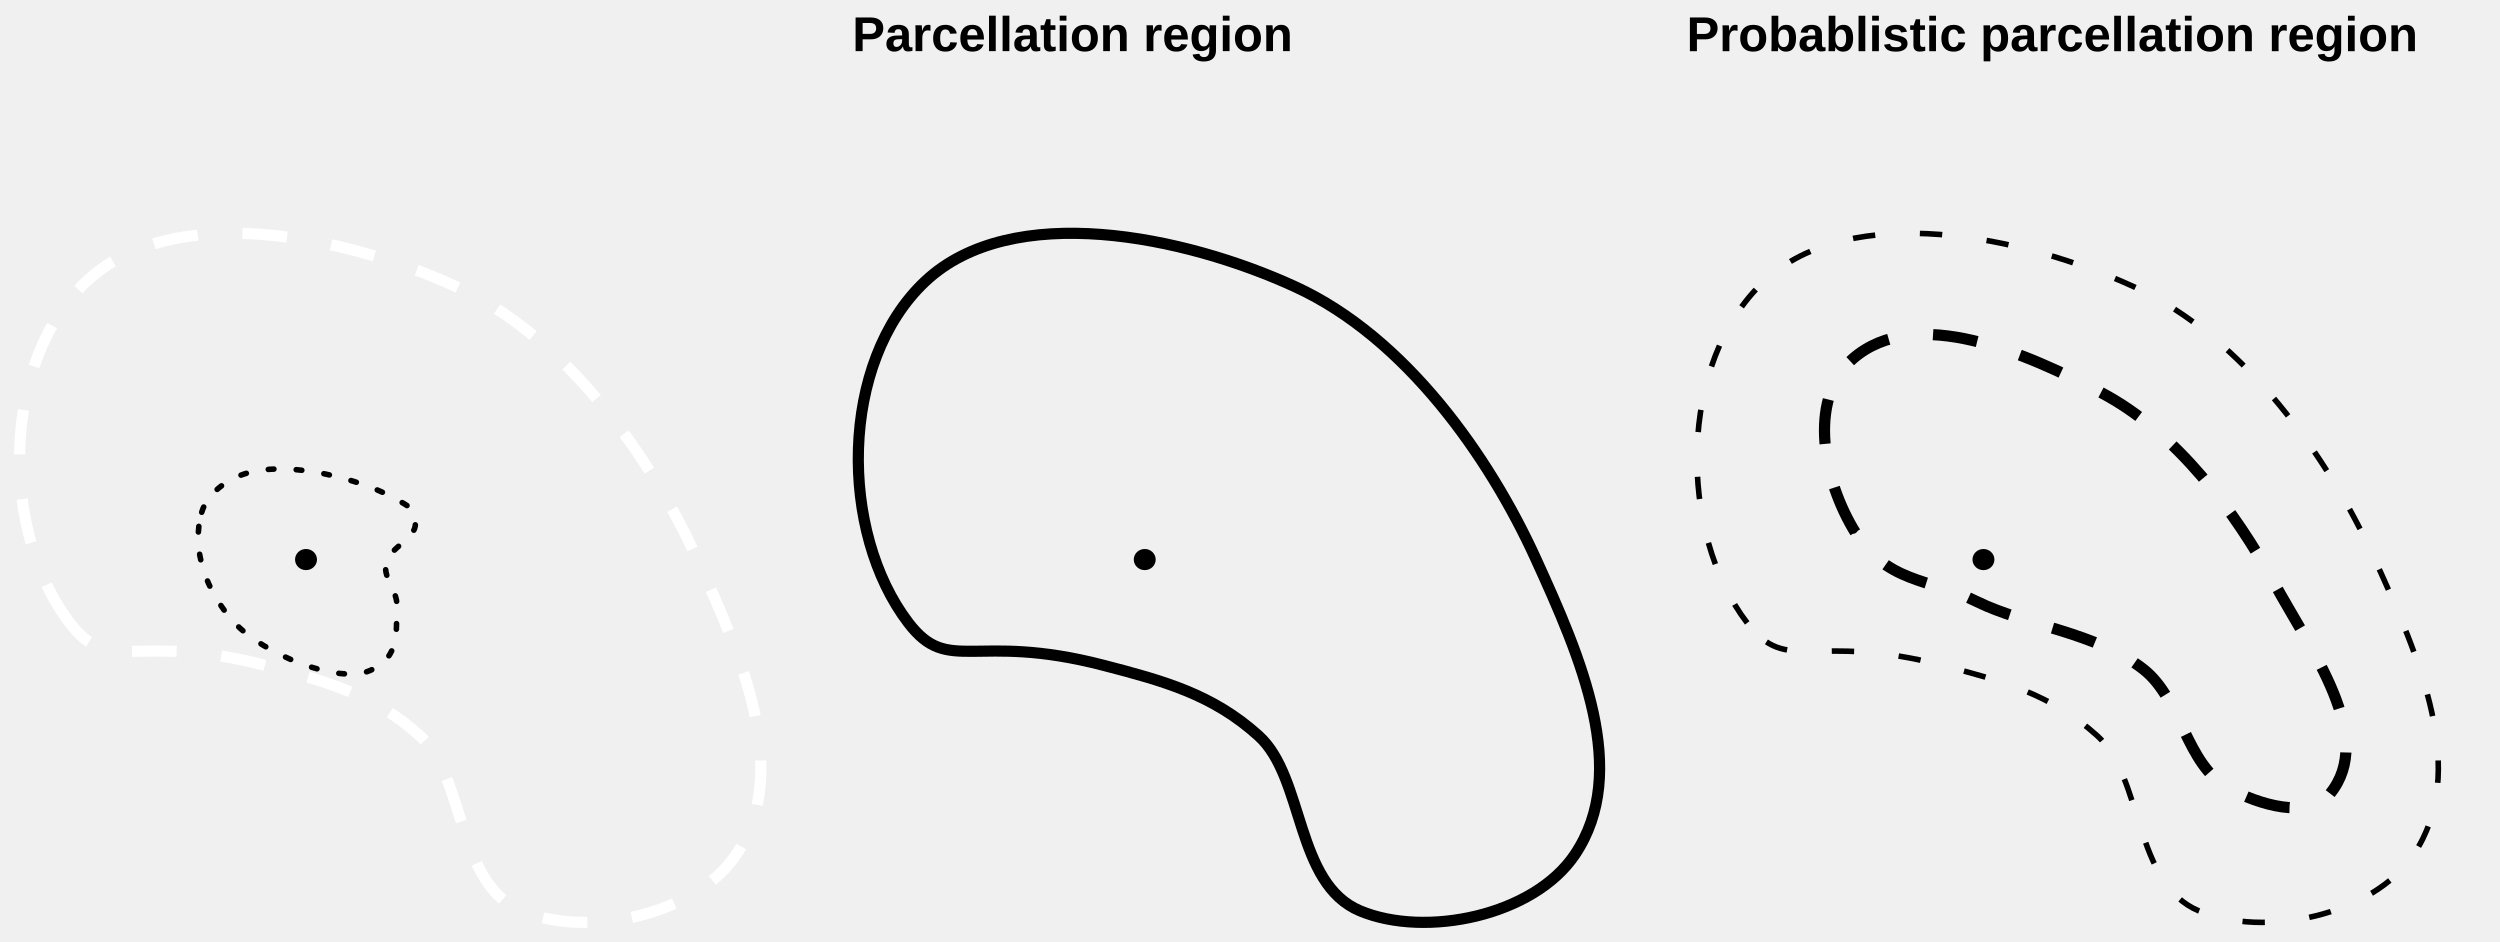
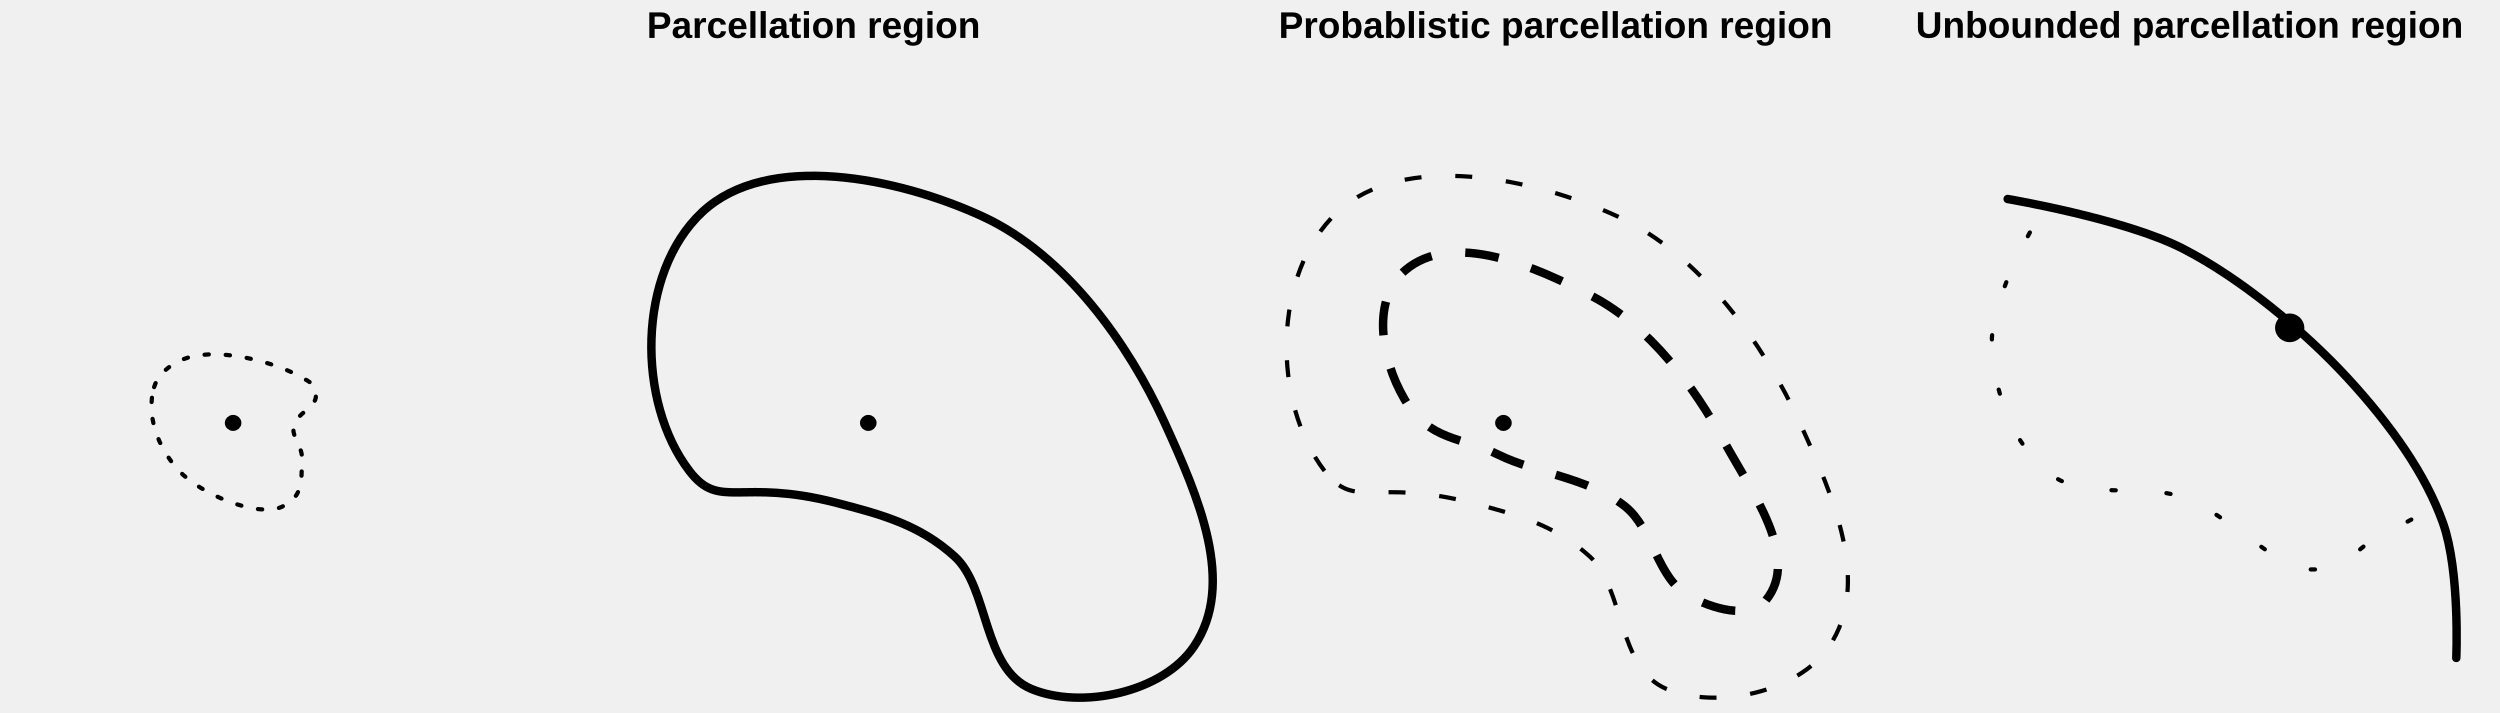
- <svg xmlns="http://www.w3.org/2000/svg" width="894.222" height="336.936" viewBox="0 0 894.222 336.936" id="svg2" version="1.1">
+ <svg xmlns="http://www.w3.org/2000/svg" width="1180.806" height="336.543" viewBox="0 0 1180.806 336.543" id="svg2" version="1.1">
  <defs id="defs4" />
-   <g id="layer1" transform="translate(-55,-470.4262)">
+   <g id="layer1" transform="translate(-54.35059,-470.8196)">
    <path style="fill:none;fill-rule:evenodd;stroke:#000000;stroke-width:4;stroke-linecap:butt;stroke-linejoin:round;stroke-miterlimit:4;stroke-dasharray:none;stroke-opacity:1" d="m 379.947,693.229 c -24.804,-32.386 -24.915,-93.197 6.061,-122.228 30.976,-29.031 92.671,-16.201 132.33,2.02 39.659,18.221 69.479,61.119 85.863,96.975 16.384,35.855 34,76.437 14.142,106.066 -14.732,21.981 -53.406,29.909 -76.772,20.203 -23.366,-9.706 -19.876,-47.703 -36.365,-62.629 -16.489,-14.926 -34.207,-19.708 -55.558,-25.254 -46.191,-11.997 -55.244,3.724 -69.701,-15.152 z" id="path4138" />
    <path style="opacity:1;fill:#000000;fill-opacity:0;fill-rule:nonzero;stroke:#000000;stroke-width:4;stroke-linecap:round;stroke-linejoin:round;stroke-miterlimit:4;stroke-dasharray:none;stroke-dashoffset:0;stroke-opacity:1" id="path4136" d="m 466.381,670.573 a 1.924,1.783 0 0 1 -1.923,1.783 1.924,1.783 0 0 1 -1.925,-1.78 1.924,1.783 0 0 1 1.92,-1.785 1.924,1.783 0 0 1 1.928,1.778" />
    <path style="fill:none;fill-rule:evenodd;stroke:#000000;stroke-width:2;stroke-linecap:butt;stroke-linejoin:round;stroke-miterlimit:4;stroke-dasharray:8, 16;stroke-dashoffset:0;stroke-opacity:1" d="m 679.947,693.236 c -24.804,-32.386 -24.915,-93.197 6.061,-122.228 30.976,-29.031 92.671,-16.201 132.33,2.02 39.659,18.221 69.479,61.119 85.863,96.975 16.384,35.855 34,76.437 14.142,106.066 -14.732,21.981 -53.406,29.909 -76.772,20.203 -23.366,-9.706 -19.876,-47.703 -36.365,-62.629 -16.489,-14.926 -34.207,-19.708 -55.558,-25.254 -46.191,-11.997 -55.244,3.724 -69.701,-15.152 z" id="path4138-5" />
    <path style="opacity:1;fill:#000000;fill-opacity:0;fill-rule:nonzero;stroke:#000000;stroke-width:4;stroke-linecap:round;stroke-linejoin:round;stroke-miterlimit:4;stroke-dasharray:none;stroke-dashoffset:0;stroke-opacity:1" id="path4136-6" d="m 766.381,670.579 a 1.924,1.783 0 0 1 -1.923,1.783 1.924,1.783 0 0 1 -1.925,-1.78 1.924,1.783 0 0 1 1.92,-1.785 1.924,1.783 0 0 1 1.928,1.778" />
-     <path style="fill:none;fill-rule:evenodd;stroke:#ffffff;stroke-width:4;stroke-linecap:butt;stroke-linejoin:round;stroke-miterlimit:4;stroke-dasharray:16, 16;stroke-dashoffset:0;stroke-opacity:1" d="M 79.947,693.229 C 55.143,660.844 55.032,600.032 86.008,571.001 c 30.976,-29.031 92.671,-16.201 132.33,2.02 39.659,18.221 69.479,61.119 85.863,96.975 16.384,35.855 34,76.437 14.142,106.066 -14.732,21.981 -53.406,29.909 -76.772,20.203 -23.366,-9.706 -19.876,-47.703 -36.365,-62.629 -16.489,-14.926 -34.207,-19.708 -55.558,-25.254 -46.191,-11.997 -55.244,3.724 -69.701,-15.152 z" id="path4138-5-2" />
+     <path style="fill:none;fill-rule:evenodd;stroke:#ffffff;stroke-width:4;stroke-linecap:butt;stroke-linejoin:round;stroke-miterlimit:4;stroke-dasharray:16, 16;stroke-dashoffset:0;stroke-opacity:0" d="M 79.947,693.229 C 55.143,660.844 55.032,600.032 86.008,571.001 c 30.976,-29.031 92.671,-16.201 132.33,2.02 39.659,18.221 69.479,61.119 85.863,96.975 16.384,35.855 34,76.437 14.142,106.066 -14.732,21.981 -53.406,29.909 -76.772,20.203 -23.366,-9.706 -19.876,-47.703 -36.365,-62.629 -16.489,-14.926 -34.207,-19.708 -55.558,-25.254 -46.191,-11.997 -55.244,3.724 -69.701,-15.152 z" id="path4138-5-2" />
    <path style="opacity:1;fill:#000000;fill-opacity:0;fill-rule:nonzero;stroke:#000000;stroke-width:4;stroke-linecap:round;stroke-linejoin:round;stroke-miterlimit:4;stroke-dasharray:none;stroke-dashoffset:0;stroke-opacity:1" id="path4136-6-9" d="m 166.381,670.573 a 1.924,1.783 0 0 1 -1.923,1.783 1.924,1.783 0 0 1 -1.925,-1.78 1.924,1.783 0 0 1 1.92,-1.785 1.924,1.783 0 0 1 1.928,1.778" />
    <flowRoot xml:space="preserve" id="flowRoot4279" style="font-style:normal;font-weight:normal;font-size:17.5px;line-height:125%;font-family:'Liberation Sans';letter-spacing:0px;word-spacing:0px;fill:#000000;fill-opacity:1;stroke:none;stroke-width:1px;stroke-linecap:butt;stroke-linejoin:miter;stroke-opacity:1" transform="translate(-26.00708,248.7301)">
      <flowRegion id="flowRegion4281">
        <rect id="rect4283" width="282.44" height="32.096" x="84.853" y="222.548" style="font-size:17.5px" />
      </flowRegion>
      <flowPara id="flowPara4285" style="font-style:normal;font-variant:normal;font-weight:bold;font-stretch:normal;font-size:17.5px;font-family:'Liberation Sans';-inkscape-font-specification:'Liberation Sans Bold'">Spatial semantic region</flowPara>
    </flowRoot>
    <text xml:space="preserve" style="font-style:normal;font-weight:normal;font-size:15px;line-height:125%;font-family:'Liberation Sans';letter-spacing:0px;word-spacing:0px;fill:#000000;fill-opacity:1;stroke:none;stroke-width:1px;stroke-linecap:butt;stroke-linejoin:miter;stroke-opacity:1" x="658.282" y="488.728" id="text4289">
      <tspan x="658.282" y="488.728" id="tspan4293" style="font-style:normal;font-variant:normal;font-weight:bold;font-stretch:normal;font-size:17.5px;font-family:'Liberation Sans';-inkscape-font-specification:'Liberation Sans Bold'">Probablistic parcellation region</tspan>
    </text>
    <text xml:space="preserve" style="font-style:normal;font-weight:normal;font-size:15px;line-height:125%;font-family:'Liberation Sans';letter-spacing:0px;word-spacing:0px;fill:#000000;fill-opacity:1;stroke:none;stroke-width:1px;stroke-linecap:butt;stroke-linejoin:miter;stroke-opacity:1" x="359.863" y="488.722" id="text4297">
      <tspan id="tspan4299" x="359.863" y="488.722" style="font-style:normal;font-variant:normal;font-weight:bold;font-stretch:normal;font-size:17.5px;font-family:'Liberation Sans';-inkscape-font-specification:'Liberation Sans Bold'">Parcellation region</tspan>
    </text>
    <path style="fill:none;fill-rule:evenodd;stroke:#000000;stroke-width:2;stroke-linecap:round;stroke-linejoin:round;stroke-miterlimit:4;stroke-dasharray:2, 8;stroke-dashoffset:0;stroke-opacity:1" d="m 127.155,653.655 c 2.015,-6.86 9.365,-12.05 16.239,-14.014 16.397,-4.686 40.935,2.851 50.544,7.913 9.609,5.063 9.29,4.91 9.613,10.189 0.323,5.279 -9.33,8.489 -10.501,14.28 -1.117,5.528 4.572,9.676 3.943,16.453 -0.629,6.777 1.78,16.897 -9.758,21.835 -11.538,4.938 -38.195,-6.05 -48.416,-17.218 -10.22,-11.168 -15.527,-26.284 -11.665,-39.438 z" id="path4138-5-9" />
    <flowRoot xml:space="preserve" id="flowRoot4504" style="font-style:normal;font-weight:normal;font-size:15px;line-height:125%;font-family:'Liberation Sans';letter-spacing:0px;word-spacing:0px;fill:#000000;fill-opacity:1;stroke:none;stroke-width:1px;stroke-linecap:butt;stroke-linejoin:miter;stroke-opacity:1" transform="translate(-44.04492,456.2098)">
      <flowRegion id="flowRegion4506">
        <rect id="rect4508" width="295.707" height="119.293" x="104.046" y="38.7" />
      </flowRegion>
      <flowPara id="flowPara4516" style="font-style:normal;font-variant:normal;font-weight:normal;font-stretch:normal;line-height:130%;font-family:'Liberation Sans';-inkscape-font-specification:'Liberation Sans';text-align:start;text-anchor:start">A <flowSpan style="font-weight:bold" id="flowSpan5246">point </flowSpan>or the unbounded connected spatial volume defined by that point.</flowPara>
      <flowPara style="font-style:normal;font-variant:normal;font-weight:normal;font-stretch:normal;line-height:130%;font-family:'Liberation Sans';-inkscape-font-specification:'Liberation Sans';text-align:start;text-anchor:start" id="flowPara4668">
        <flowSpan style="font-weight:bold" id="flowSpan4181">Delineated by </flowSpan>many parcellation regions.</flowPara>
    </flowRoot>
    <flowRoot xml:space="preserve" id="flowRoot4518" style="font-style:normal;font-weight:normal;font-size:15px;line-height:125%;font-family:'Liberation Sans';letter-spacing:0px;word-spacing:0px;fill:#000000;fill-opacity:1;stroke:none;stroke-width:1px;stroke-linecap:butt;stroke-linejoin:miter;stroke-opacity:1" transform="translate(363.0156,416.8215)">
      <flowRegion id="flowRegion4520">
        <rect id="rect4522" width="263.65" height="78.792" x="296.985" y="78.096" />
      </flowRegion>
      <flowPara id="flowPara4530" style="font-style:normal;font-variant:normal;font-weight:normal;font-stretch:normal;font-family:'Liberation Sans';-inkscape-font-specification:'Liberation Sans';text-align:start;text-anchor:start">A probabilistically bounded connected spatial <flowSpan style="font-weight:bold" id="flowSpan5248">volume</flowSpan>.</flowPara>
      <flowPara id="flowPara4542" style="font-style:normal;font-variant:normal;font-weight:normal;font-stretch:normal;font-family:'Liberation Sans';-inkscape-font-specification:'Liberation Sans';text-align:start;text-anchor:start" />
    </flowRoot>
-     <flowRoot xml:space="preserve" id="flowRoot4532" style="font-style:normal;font-weight:normal;font-size:15px;line-height:125%;font-family:'Liberation Sans';letter-spacing:0px;word-spacing:0px;fill:#000000;fill-opacity:1;stroke:none;stroke-width:1px;stroke-linecap:butt;stroke-linejoin:miter;stroke-opacity:1" transform="matrix(1.000012,0,0,1.000012,-299.0675,430.9551)">
+     <flowRoot xml:space="preserve" id="flowRoot4532" style="font-style:normal;font-weight:normal;font-size:15px;line-height:125%;font-family:'Liberation Sans';letter-spacing:0px;word-spacing:0px;fill:#000000;fill-opacity:1;stroke:none;stroke-width:1px;stroke-linecap:butt;stroke-linejoin:miter;stroke-opacity:1" transform="matrix(0.9999982,0,0,1,6.3678804e-4,-1.500019)">
      <flowRegion id="flowRegion4534">
-         <rect id="rect4536" width="268.954" height="69.726" x="660.64" y="63.954" style="font-size:15px" />
+         <rect id="rect4536" width="268.957" height="69.727" x="361.58" y="494.487" style="font-size:15px" />
      </flowRegion>
      <flowPara id="flowPara4540" style="font-style:normal;font-variant:normal;font-weight:normal;font-stretch:normal;font-family:'Liberation Sans';-inkscape-font-specification:'Liberation Sans'">A bounded connected spatial <flowSpan style="font-weight:bold" id="flowSpan4179">volume</flowSpan>.</flowPara>
      <flowPara id="flowPara4666" style="font-style:normal;font-variant:normal;font-weight:normal;font-stretch:normal;font-family:'Liberation Sans';-inkscape-font-specification:'Liberation Sans'">
        <flowSpan style="font-weight:bold" id="flowSpan5242">Delineates </flowSpan>one or more spatial semantic regions.</flowPara>
      <flowPara id="flowPara4544" style="font-style:normal;font-variant:normal;font-weight:normal;font-stretch:normal;font-family:'Liberation Sans';-inkscape-font-specification:'Liberation Sans'" />
    </flowRoot>
    <path style="fill:none;fill-rule:evenodd;stroke:#000000;stroke-width:4;stroke-linecap:butt;stroke-linejoin:round;stroke-miterlimit:4;stroke-dasharray:16, 16;stroke-dashoffset:0;stroke-opacity:1" d="m 717.719,659.371 c -11.639,-19.979 -15.22,-47.324 0,-60.609 22.53,-19.666 62.421,-1.791 88.893,12.122 27.007,14.194 48.051,42.819 61.619,67.68 13.568,24.861 36.695,55.485 20.203,75.761 -7.661,9.418 -25.729,3.832 -36.365,-2.02 -15.227,-8.378 -16.666,-31.655 -30.305,-42.426 -16.831,-13.292 -42.28,-15.663 -59.599,-24.244 -17.319,-8.581 -32.808,-6.285 -44.447,-26.264 z" id="path4138-5-6" />
+     <path style="opacity:1;fill:#000000;fill-opacity:0;fill-rule:nonzero;stroke:#000000;stroke-width:10;stroke-linecap:round;stroke-linejoin:round;stroke-miterlimit:4;stroke-dasharray:none;stroke-dashoffset:0;stroke-opacity:1" id="path4136-6-9-3" d="m 1137.746,625.661 a 1.924,1.783 0 0 1 -1.923,1.783 1.924,1.783 0 0 1 -1.925,-1.78 1.924,1.783 0 0 1 1.92,-1.785 1.924,1.783 0 0 1 1.928,1.778" />
+     <path style="fill:none;fill-rule:evenodd;stroke:#000000;stroke-width:4;stroke-linecap:round;stroke-linejoin:round;stroke-miterlimit:4;stroke-dasharray:none;stroke-opacity:1" d="m 1002.62,564.815 c 0,0 54.933,9.304 82.444,23.293 27.51,13.989 57.822,39.195 78.272,61.441 20.45,22.247 36.828,45.451 44.922,68.359 8.094,22.908 6.25,63.672 6.25,63.672" id="path4494" />
+     <path style="fill:none;fill-rule:evenodd;stroke:#000000;stroke-width:2;stroke-linecap:round;stroke-linejoin:round;stroke-miterlimit:4;stroke-dasharray:2,24;stroke-dashoffset:16;stroke-opacity:1" d="m 1017.975,571.899 c 0,0 -23.434,38.792 -22.818,60.854 0.616,22.062 9.498,47.819 27.162,61.719 16.841,13.251 43.12,4.067 63.281,11.328 21.668,7.804 43.031,33.373 60.156,33.984 17.125,0.611 20.445,-9.366 30.469,-14.453 9.508,-4.826 28.125,-15.234 28.125,-15.234" id="path4496" />
+     <text xml:space="preserve" style="font-style:normal;font-weight:normal;font-size:15px;line-height:125%;font-family:'Liberation Sans';letter-spacing:0px;word-spacing:0px;fill:#000000;fill-opacity:1;stroke:none;stroke-width:1px;stroke-linecap:butt;stroke-linejoin:miter;stroke-opacity:1" x="959.18" y="488.654" id="text4289-6">
+       <tspan x="959.18" y="488.654" id="tspan4293-2" style="font-style:normal;font-variant:normal;font-weight:bold;font-stretch:normal;font-size:17.5px;font-family:'Liberation Sans';-inkscape-font-specification:'Liberation Sans Bold'">Unbounded parcellation region</tspan>
+     </text>
+     <flowRoot xml:space="preserve" id="flowRoot4518-9" style="font-style:normal;font-weight:normal;font-size:15px;line-height:125%;font-family:'Liberation Sans';letter-spacing:0px;word-spacing:0px;fill:#000000;fill-opacity:1;stroke:none;stroke-width:1px;stroke-linecap:butt;stroke-linejoin:miter;stroke-opacity:1" transform="matrix(0.9999996,0,0,1.000002,663.337,416.6423)">
+       <flowRegion id="flowRegion4520-1">
+         <rect id="rect4522-2" width="274.698" height="81.002" x="296.985" y="78.096" />
+       </flowRegion>
+       <flowPara id="flowPara4542-9" style="font-style:normal;font-variant:normal;font-weight:normal;font-stretch:normal;font-family:'Liberation Sans';-inkscape-font-specification:'Liberation Sans';text-align:start;text-anchor:start">An unbounded or partially bounded connected spatial <flowSpan style="font-weight:bold" id="flowSpan5248-0">volume</flowSpan>. defined by a <flowSpan style="font-weight:bold" id="flowSpan4556">point</flowSpan> and possibly also a line or a plane.</flowPara>
+     </flowRoot>
  </g>
</svg>
